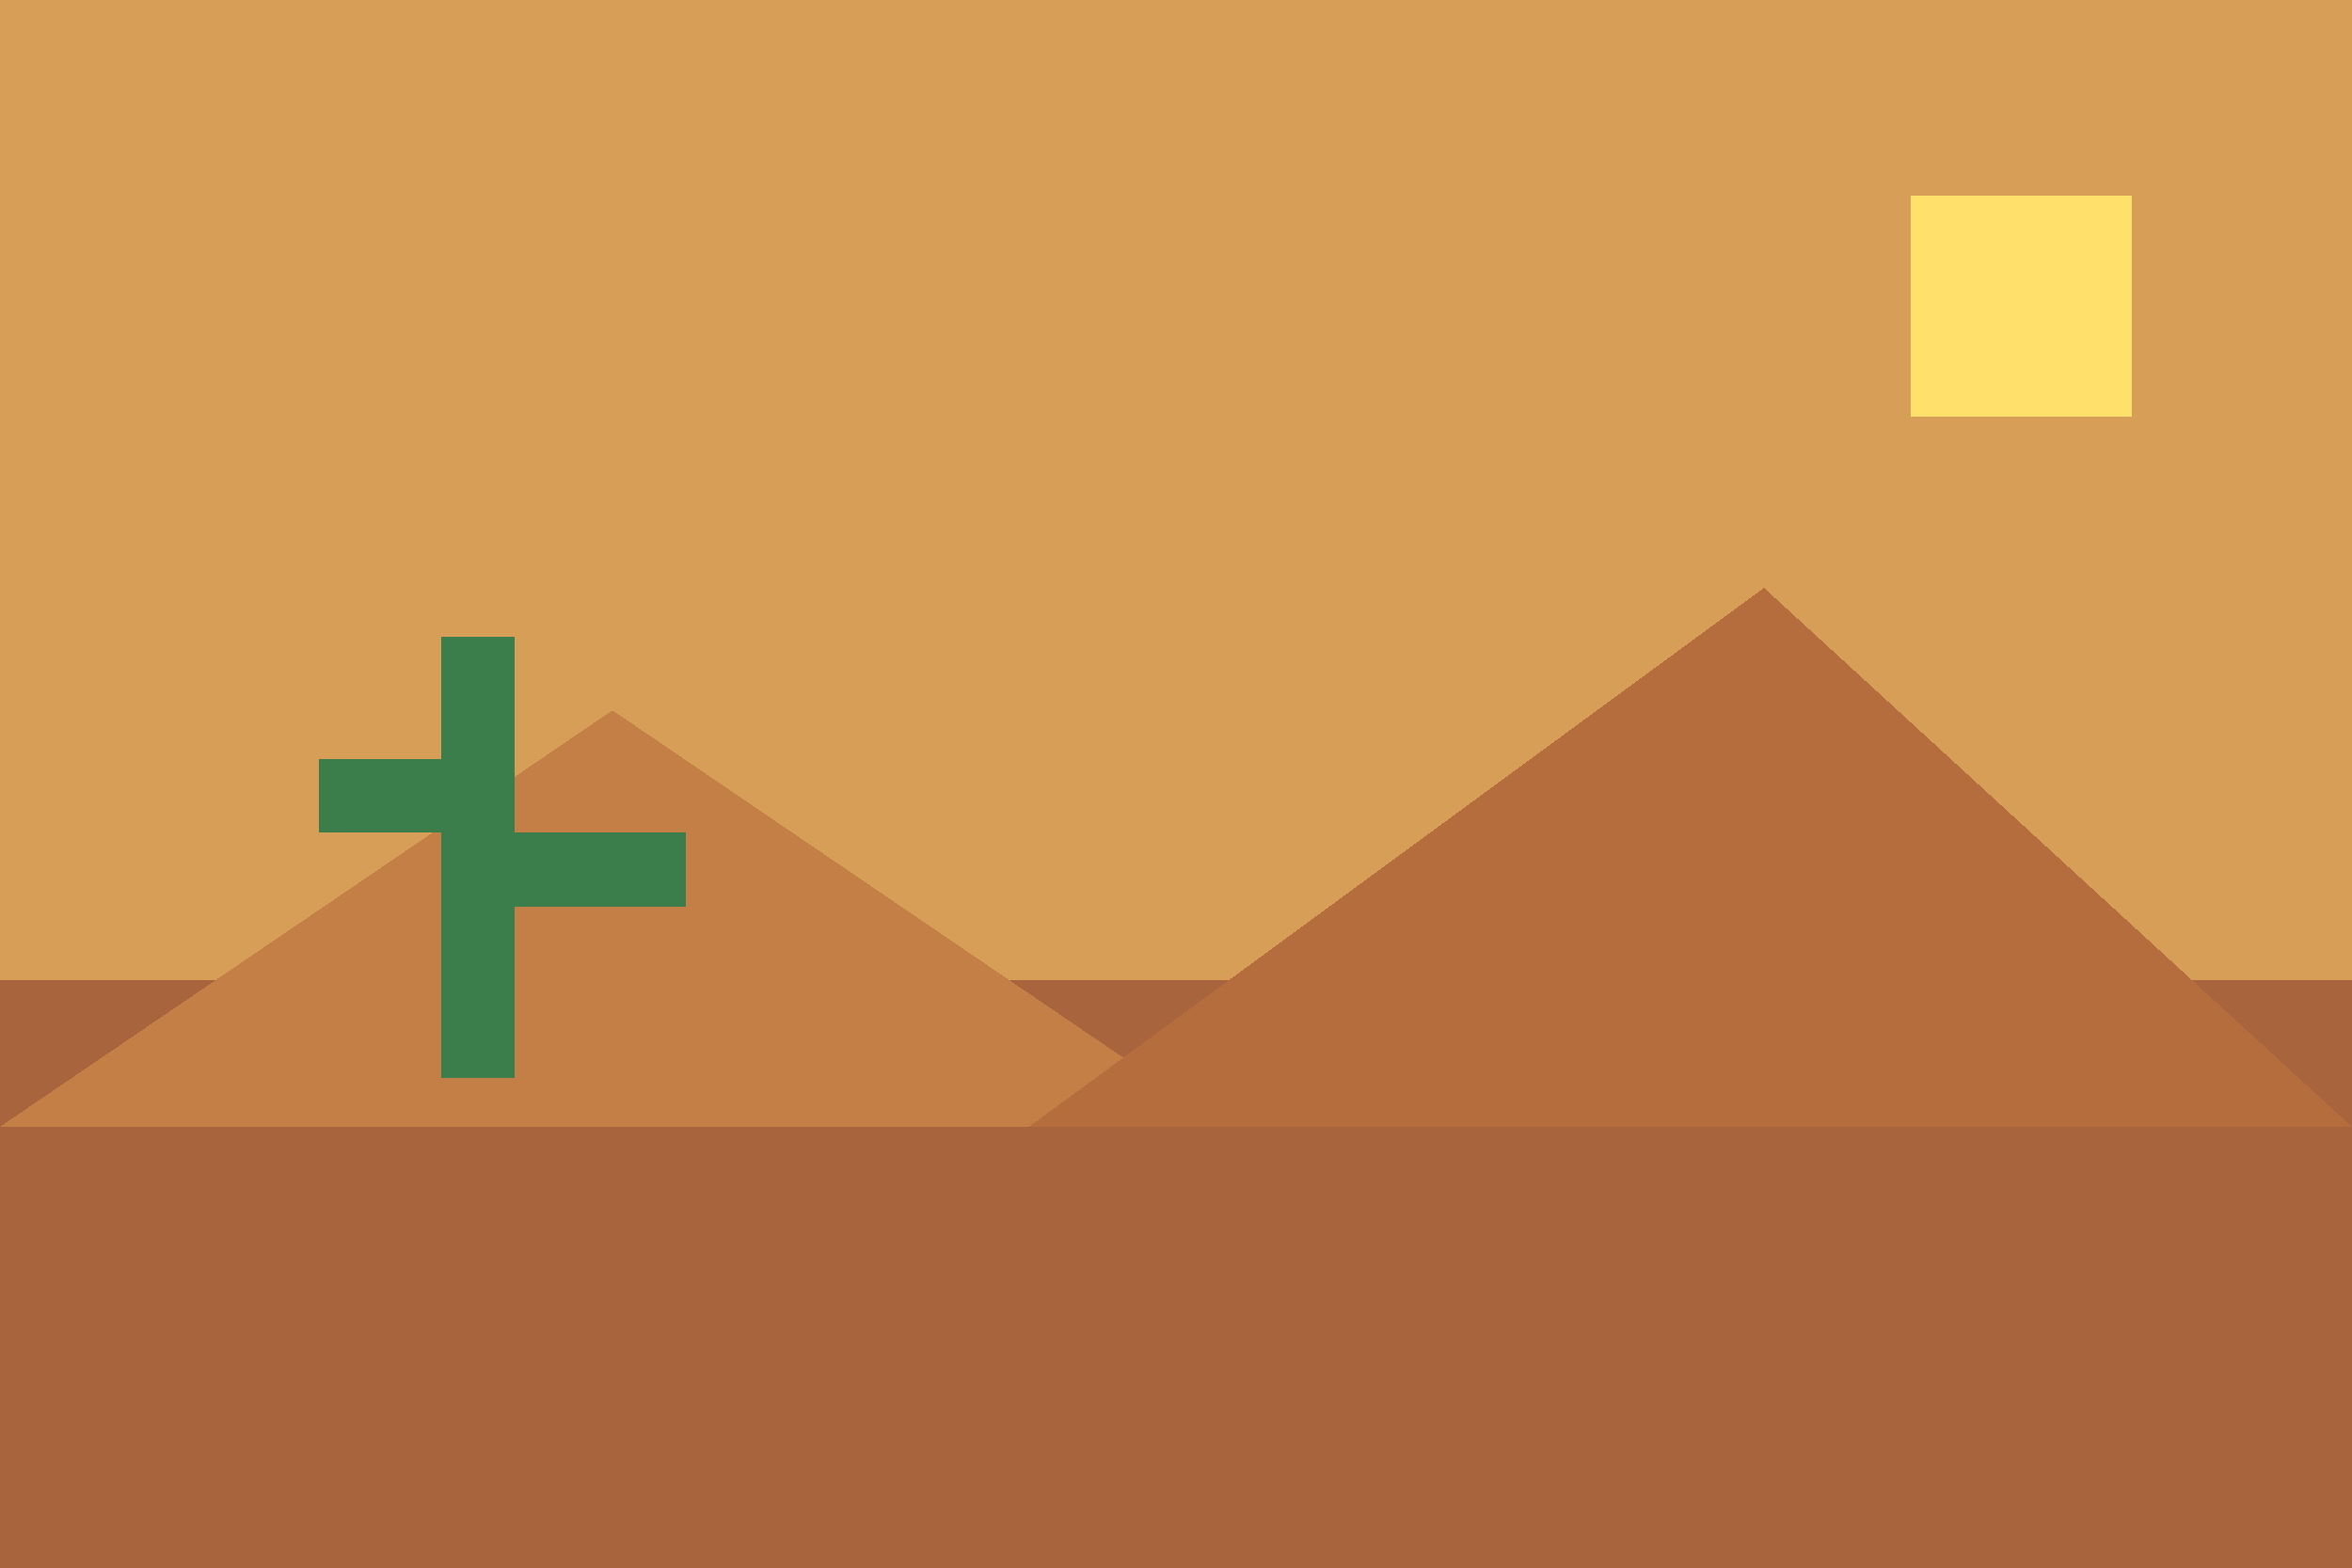
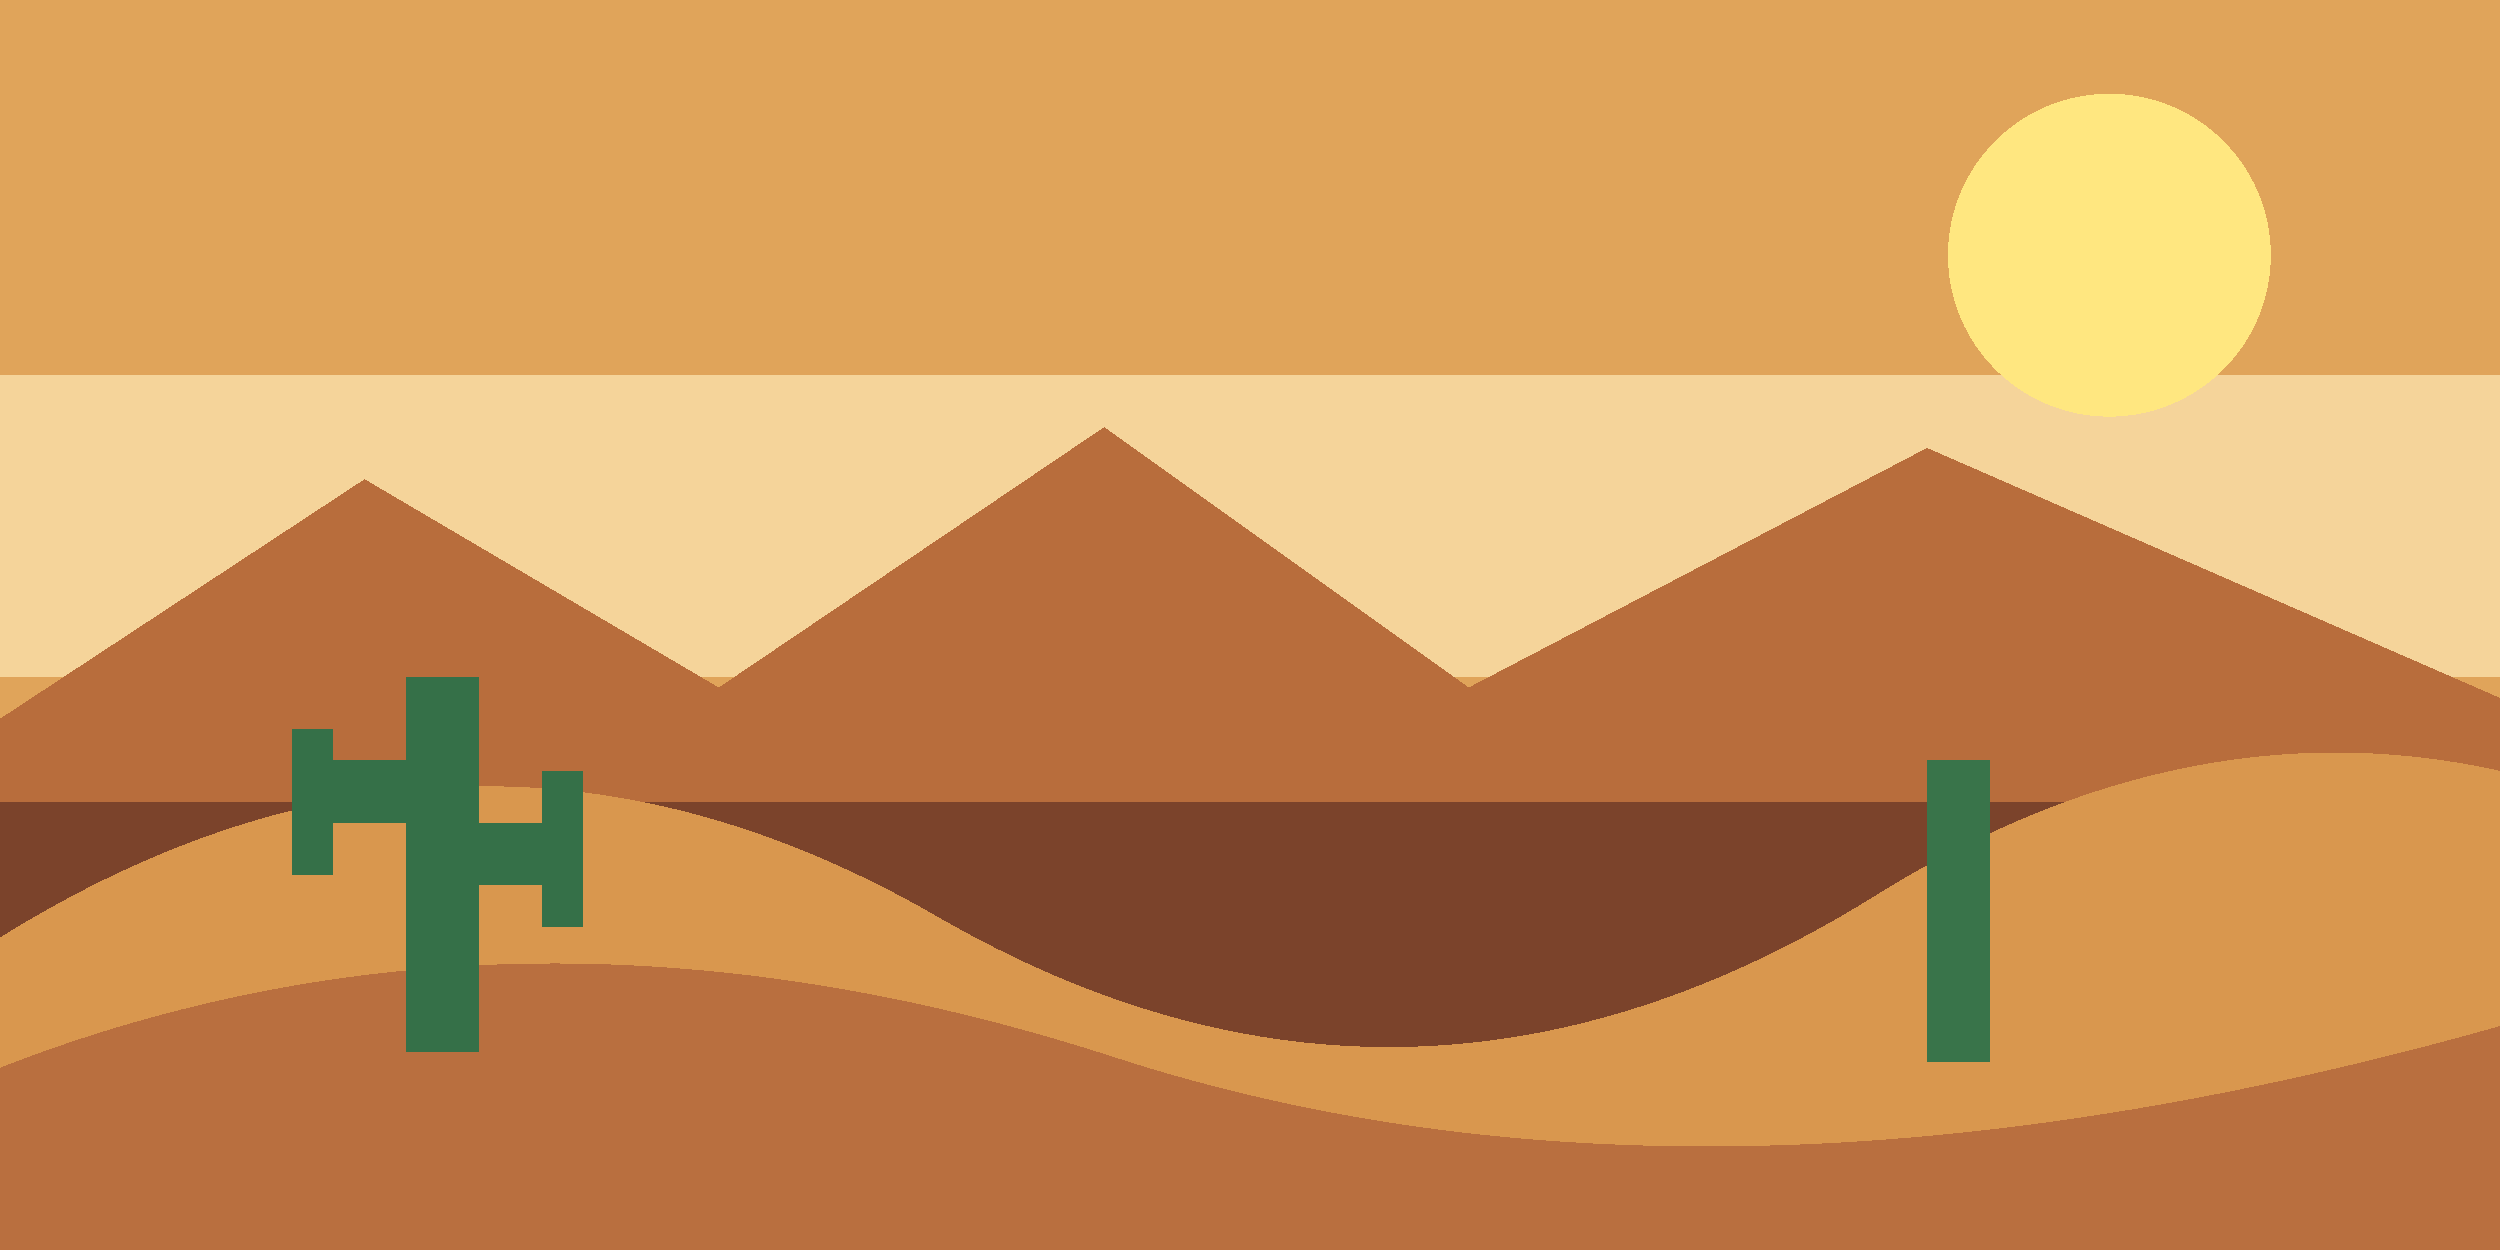
- <svg xmlns="http://www.w3.org/2000/svg" viewBox="0 0 96 64" shape-rendering="crispEdges">
-   <rect width="96" height="64" fill="#d79e58" />
-   <rect x="78" y="8" width="9" height="9" fill="#ffe06a" />
-   <rect y="40" width="96" height="24" fill="#a8643c" />
-   <polygon points="0,46 25,29 50,46" fill="#c47f46" />
-   <polygon points="42,46 72,24 96,46" fill="#b66d3d" />
-   <rect x="18" y="26" width="3" height="18" fill="#3b7d4b" />
-   <rect x="13" y="31" width="8" height="3" fill="#3b7d4b" />
-   <rect x="21" y="34" width="7" height="3" fill="#3b7d4b" />
+ <svg xmlns="http://www.w3.org/2000/svg" viewBox="0 0 480 240" shape-rendering="crispEdges">
+   <rect width="480" height="240" fill="#e0a45a" />
+   <rect y="72" width="480" height="58" fill="#f5d49a" />
+   <circle cx="405" cy="49" r="31" fill="#ffe780" />
+   <polygon points="0,138 70,92 138,132 212,82 282,132 370,86 480,134 480,174 0,174" fill="#b86d3c" />
+   <rect y="154" width="480" height="86" fill="#7b432b" />
+   <path d="M0 180 Q90 124 180 176 T360 172 T540 174 V240 H0Z" fill="#d9974e" />
+   <path d="M0 205 Q100 166 214 203 T480 197 V240 H0Z" fill="#b96f3f" />
+   <rect x="78" y="130" width="14" height="72" fill="#357048" />
+   <rect x="60" y="146" width="18" height="12" fill="#357048" />
+   <rect x="56" y="140" width="8" height="28" fill="#357048" />
+   <rect x="92" y="158" width="18" height="12" fill="#357048" />
+   <rect x="104" y="148" width="8" height="30" fill="#357048" />
+   <rect x="370" y="146" width="12" height="58" fill="#39744a" />
</svg>
